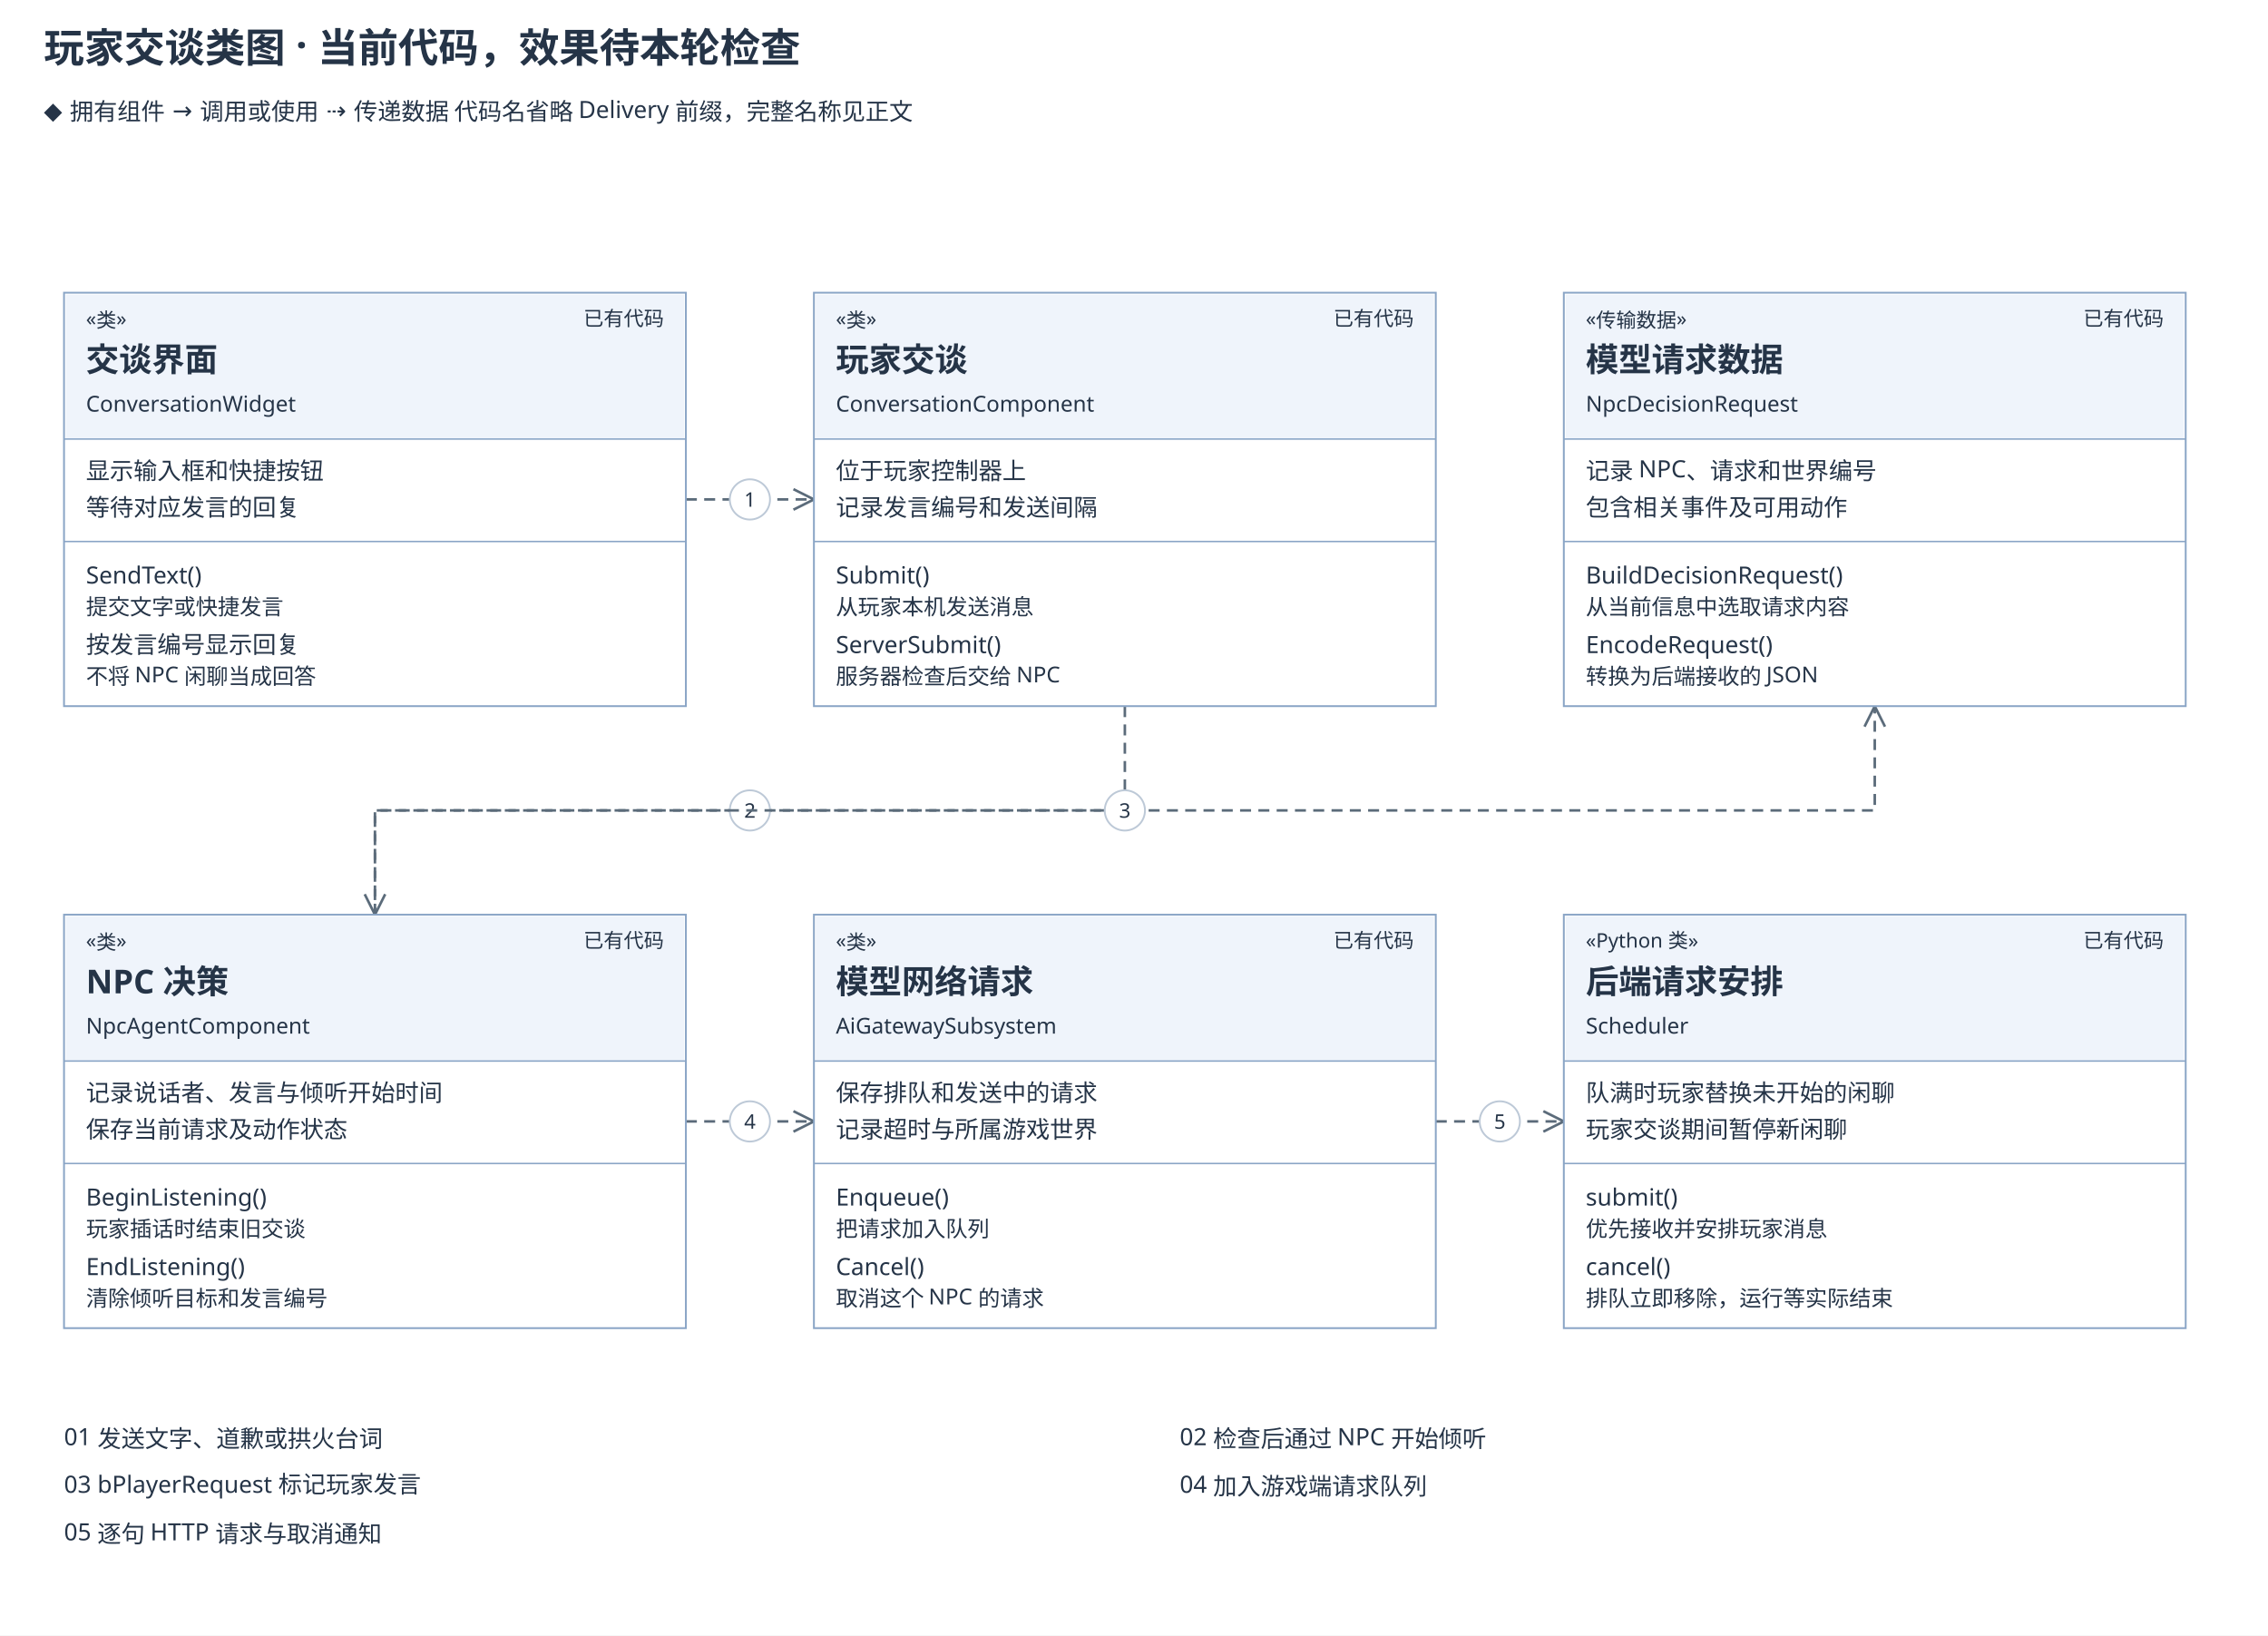
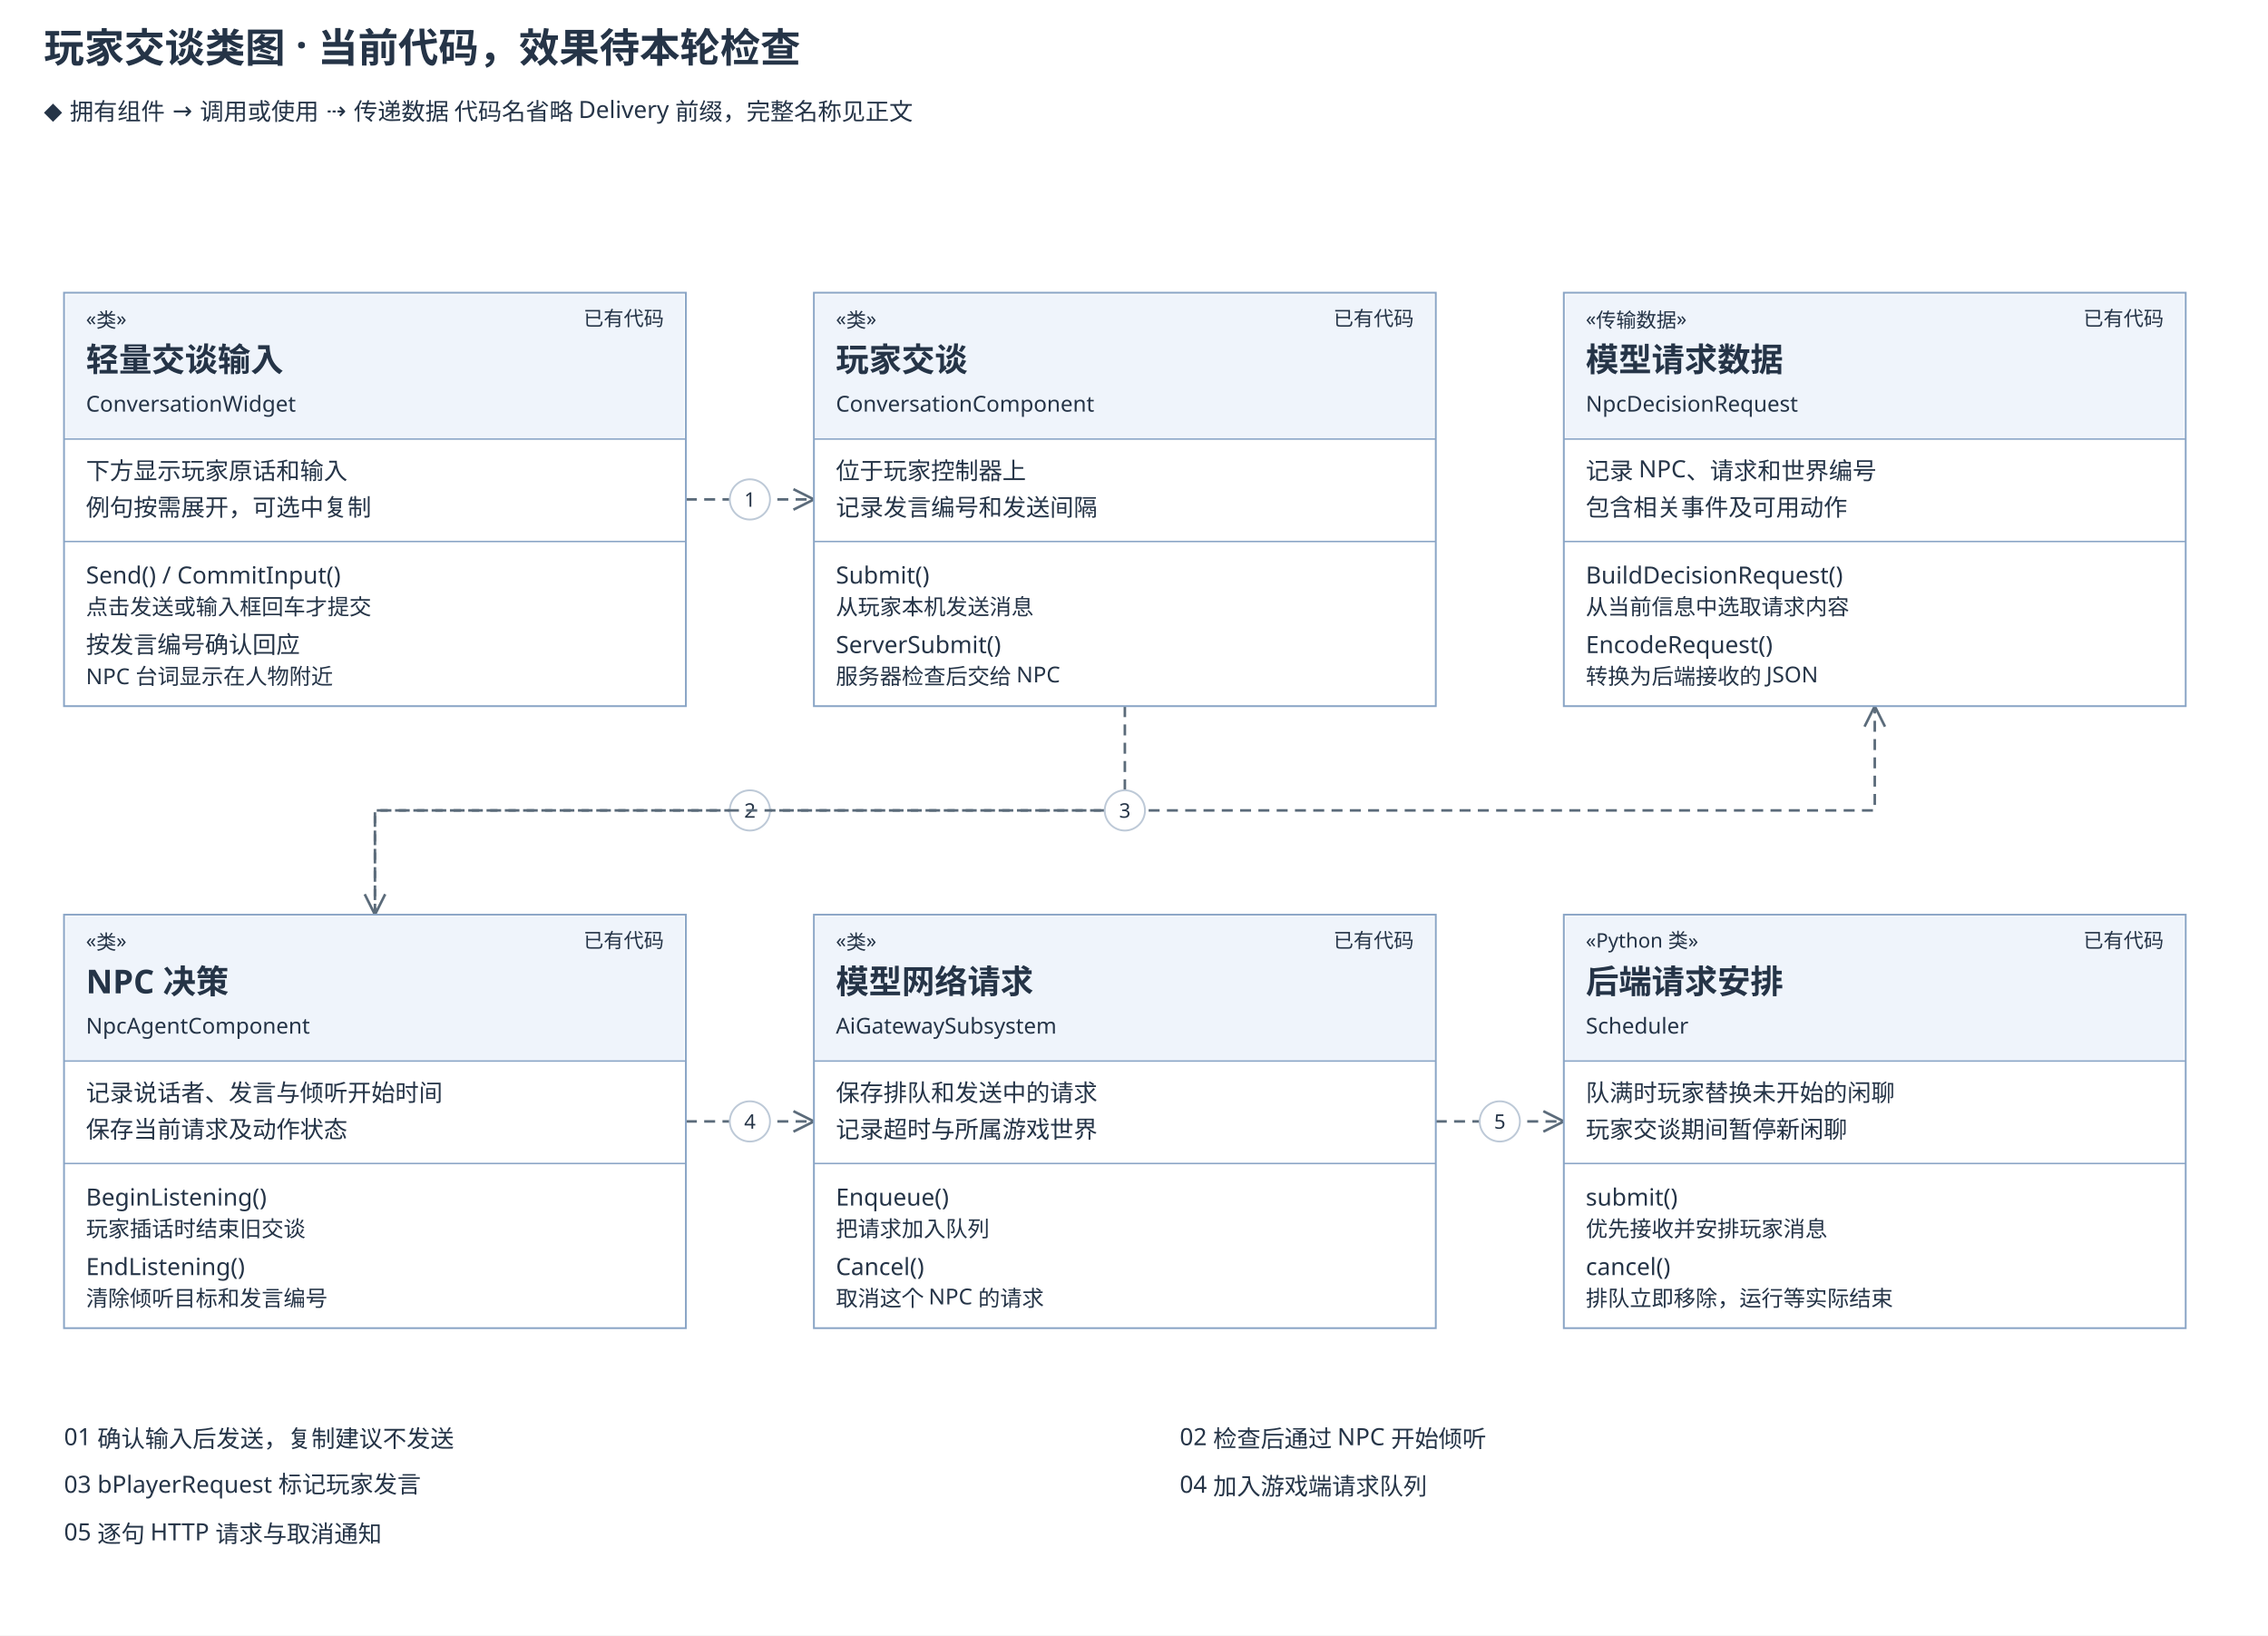
<svg xmlns="http://www.w3.org/2000/svg" width="1240" height="894" viewBox="0 0 1240 894" role="img" aria-label="玩家交谈类图 · 当前代码，效果待本轮检查">
  <defs>
    <marker id="arrow" markerWidth="10" markerHeight="10" refX="9" refY="5" orient="auto">
      <path d="M1 1 L9 5 L1 9" fill="none" stroke="#5b6b7a" />
    </marker>
    <marker id="diamond" markerWidth="14" markerHeight="12" refX="1" refY="6" orient="auto">
      <path d="M1 6 L7 1 L13 6 L7 11 Z" fill="#5b6b7a" />
    </marker>
  </defs>
  <style>text{font-family:'Segoe UI','Microsoft YaHei',sans-serif;fill:#253447} .edge{fill:none;stroke:#5b6b7a;stroke-width:1.4} .lifeline{stroke:#98a5b2;stroke-dasharray:5 5} </style>
  <rect width="100%" height="100%" fill="#fff" />
  <text x="24" y="34" font-size="22" text-anchor="start" font-weight="600">玩家交谈类图 · 当前代码，效果待本轮检查</text>
  <text x="24" y="65" font-size="13" text-anchor="start" font-weight="400">◆ 拥有组件   → 调用或使用   ⇢ 传递数据   代码名省略 Delivery 前缀，完整名称见正文</text>
  <polyline class="edge" points="375,273.0 445,273.0" marker-end="url(#arrow)" stroke-dasharray="6 4" />
  <circle cx="410.0" cy="273.0" r="11" fill="white" stroke="#bdc9d7" />
  <text x="410.0" y="277.0" font-size="11" text-anchor="middle" font-weight="400">1</text>
  <polyline class="edge" points="615.0,386 615.0,443.0 205.0,443.0 205.0,500" marker-end="url(#arrow)" stroke-dasharray="6 4" />
  <circle cx="410.0" cy="443.0" r="11" fill="white" stroke="#bdc9d7" />
  <text x="410.0" y="447.0" font-size="11" text-anchor="middle" font-weight="400">2</text>
  <polyline class="edge" points="205.0,500 205.0,443.0 1025.0,443.0 1025.0,386" marker-end="url(#arrow)" stroke-dasharray="6 4" />
  <circle cx="615.0" cy="443.0" r="11" fill="white" stroke="#bdc9d7" />
  <text x="615.0" y="447.0" font-size="11" text-anchor="middle" font-weight="400">3</text>
  <polyline class="edge" points="375,613.0 445,613.0" marker-end="url(#arrow)" stroke-dasharray="6 4" />
  <circle cx="410.0" cy="613.0" r="11" fill="white" stroke="#bdc9d7" />
  <text x="410.0" y="617.0" font-size="11" text-anchor="middle" font-weight="400">4</text>
  <polyline class="edge" points="785,613.0 855,613.0" marker-end="url(#arrow)" stroke-dasharray="6 4" />
  <circle cx="820.0" cy="613.0" r="11" fill="white" stroke="#bdc9d7" />
  <text x="820.0" y="617.0" font-size="11" text-anchor="middle" font-weight="400">5</text>
  <g data-node="UDeliveryConversationWidget">
    <rect x="35" y="160" width="340" height="226" fill="white" stroke="#8aa5c6" />
    <path d="M36 161 H374 V240 H36 Z" fill="#eff4fb" />
    <text x="47" y="178" font-size="11" text-anchor="start" font-weight="400">«类»</text>
    <text x="363" y="178" font-size="11" text-anchor="end" font-weight="400">已有代码</text>
-     <text x="47" y="203" font-size="18" text-anchor="start" font-weight="600">交谈界面</text>
+     <text x="47" y="203" font-size="18" text-anchor="start" font-weight="600">轻量交谈输入</text>
    <text x="47" y="225" font-size="12" text-anchor="start" font-weight="400">ConversationWidget</text>
    <path d="M35 240 H375 M35 296 H375" stroke="#8aa5c6" stroke-width=".8" />
-     <text x="47" y="262" font-size="13" text-anchor="start" font-weight="400">显示输入框和快捷按钮</text>
-     <text x="47" y="282" font-size="13" text-anchor="start" font-weight="400">等待对应发言的回复</text>
-     <text x="47" y="319" font-size="13" text-anchor="start" font-weight="400">SendText()</text>
-     <text x="47" y="336" font-size="12" text-anchor="start" font-weight="400">提交文字或快捷发言</text>
-     <text x="47" y="357" font-size="13" text-anchor="start" font-weight="400">按发言编号显示回复</text>
-     <text x="47" y="374" font-size="12" text-anchor="start" font-weight="400">不将 NPC 闲聊当成回答</text>
+     <text x="47" y="262" font-size="13" text-anchor="start" font-weight="400">下方显示玩家原话和输入</text>
+     <text x="47" y="282" font-size="13" text-anchor="start" font-weight="400">例句按需展开，可选中复制</text>
+     <text x="47" y="319" font-size="13" text-anchor="start" font-weight="400">Send() / CommitInput()</text>
+     <text x="47" y="336" font-size="12" text-anchor="start" font-weight="400">点击发送或输入框回车才提交</text>
+     <text x="47" y="357" font-size="13" text-anchor="start" font-weight="400">按发言编号确认回应</text>
+     <text x="47" y="374" font-size="12" text-anchor="start" font-weight="400">NPC 台词显示在人物附近</text>
  </g>
  <g data-node="UDeliveryConversationComponent">
    <rect x="445" y="160" width="340" height="226" fill="white" stroke="#8aa5c6" />
    <path d="M446 161 H784 V240 H446 Z" fill="#eff4fb" />
    <text x="457" y="178" font-size="11" text-anchor="start" font-weight="400">«类»</text>
    <text x="773" y="178" font-size="11" text-anchor="end" font-weight="400">已有代码</text>
    <text x="457" y="203" font-size="18" text-anchor="start" font-weight="600">玩家交谈</text>
    <text x="457" y="225" font-size="12" text-anchor="start" font-weight="400">ConversationComponent</text>
    <path d="M445 240 H785 M445 296 H785" stroke="#8aa5c6" stroke-width=".8" />
    <text x="457" y="262" font-size="13" text-anchor="start" font-weight="400">位于玩家控制器上</text>
    <text x="457" y="282" font-size="13" text-anchor="start" font-weight="400">记录发言编号和发送间隔</text>
    <text x="457" y="319" font-size="13" text-anchor="start" font-weight="400">Submit()</text>
    <text x="457" y="336" font-size="12" text-anchor="start" font-weight="400">从玩家本机发送消息</text>
    <text x="457" y="357" font-size="13" text-anchor="start" font-weight="400">ServerSubmit()</text>
    <text x="457" y="374" font-size="12" text-anchor="start" font-weight="400">服务器检查后交给 NPC</text>
  </g>
  <g data-node="FDeliveryNpcDecisionRequest">
    <rect x="855" y="160" width="340" height="226" fill="white" stroke="#8aa5c6" />
    <path d="M856 161 H1194 V240 H856 Z" fill="#eff4fb" />
    <text x="867" y="178" font-size="11" text-anchor="start" font-weight="400">«传输数据»</text>
    <text x="1183" y="178" font-size="11" text-anchor="end" font-weight="400">已有代码</text>
    <text x="867" y="203" font-size="18" text-anchor="start" font-weight="600">模型请求数据</text>
    <text x="867" y="225" font-size="12" text-anchor="start" font-weight="400">NpcDecisionRequest</text>
    <path d="M855 240 H1195 M855 296 H1195" stroke="#8aa5c6" stroke-width=".8" />
    <text x="867" y="262" font-size="13" text-anchor="start" font-weight="400">记录 NPC、请求和世界编号</text>
    <text x="867" y="282" font-size="13" text-anchor="start" font-weight="400">包含相关事件及可用动作</text>
    <text x="867" y="319" font-size="13" text-anchor="start" font-weight="400">BuildDecisionRequest()</text>
    <text x="867" y="336" font-size="12" text-anchor="start" font-weight="400">从当前信息中选取请求内容</text>
    <text x="867" y="357" font-size="13" text-anchor="start" font-weight="400">EncodeRequest()</text>
    <text x="867" y="374" font-size="12" text-anchor="start" font-weight="400">转换为后端接收的 JSON</text>
  </g>
  <g data-node="UDeliveryNpcAgentComponent">
    <rect x="35" y="500" width="340" height="226" fill="white" stroke="#8aa5c6" />
    <path d="M36 501 H374 V580 H36 Z" fill="#eff4fb" />
    <text x="47" y="518" font-size="11" text-anchor="start" font-weight="400">«类»</text>
    <text x="363" y="518" font-size="11" text-anchor="end" font-weight="400">已有代码</text>
    <text x="47" y="543" font-size="18" text-anchor="start" font-weight="600">NPC 决策</text>
    <text x="47" y="565" font-size="12" text-anchor="start" font-weight="400">NpcAgentComponent</text>
    <path d="M35 580 H375 M35 636 H375" stroke="#8aa5c6" stroke-width=".8" />
    <text x="47" y="602" font-size="13" text-anchor="start" font-weight="400">记录说话者、发言与倾听开始时间</text>
    <text x="47" y="622" font-size="13" text-anchor="start" font-weight="400">保存当前请求及动作状态</text>
    <text x="47" y="659" font-size="13" text-anchor="start" font-weight="400">BeginListening()</text>
    <text x="47" y="676" font-size="12" text-anchor="start" font-weight="400">玩家插话时结束旧交谈</text>
    <text x="47" y="697" font-size="13" text-anchor="start" font-weight="400">EndListening()</text>
    <text x="47" y="714" font-size="12" text-anchor="start" font-weight="400">清除倾听目标和发言编号</text>
  </g>
  <g data-node="UDeliveryAiGatewaySubsystem">
    <rect x="445" y="500" width="340" height="226" fill="white" stroke="#8aa5c6" />
    <path d="M446 501 H784 V580 H446 Z" fill="#eff4fb" />
    <text x="457" y="518" font-size="11" text-anchor="start" font-weight="400">«类»</text>
    <text x="773" y="518" font-size="11" text-anchor="end" font-weight="400">已有代码</text>
    <text x="457" y="543" font-size="18" text-anchor="start" font-weight="600">模型网络请求</text>
    <text x="457" y="565" font-size="12" text-anchor="start" font-weight="400">AiGatewaySubsystem</text>
    <path d="M445 580 H785 M445 636 H785" stroke="#8aa5c6" stroke-width=".8" />
    <text x="457" y="602" font-size="13" text-anchor="start" font-weight="400">保存排队和发送中的请求</text>
    <text x="457" y="622" font-size="13" text-anchor="start" font-weight="400">记录超时与所属游戏世界</text>
    <text x="457" y="659" font-size="13" text-anchor="start" font-weight="400">Enqueue()</text>
    <text x="457" y="676" font-size="12" text-anchor="start" font-weight="400">把请求加入队列</text>
    <text x="457" y="697" font-size="13" text-anchor="start" font-weight="400">Cancel()</text>
    <text x="457" y="714" font-size="12" text-anchor="start" font-weight="400">取消这个 NPC 的请求</text>
  </g>
  <g data-node="Scheduler">
    <rect x="855" y="500" width="340" height="226" fill="white" stroke="#8aa5c6" />
    <path d="M856 501 H1194 V580 H856 Z" fill="#eff4fb" />
    <text x="867" y="518" font-size="11" text-anchor="start" font-weight="400">«Python 类»</text>
    <text x="1183" y="518" font-size="11" text-anchor="end" font-weight="400">已有代码</text>
    <text x="867" y="543" font-size="18" text-anchor="start" font-weight="600">后端请求安排</text>
    <text x="867" y="565" font-size="12" text-anchor="start" font-weight="400">Scheduler</text>
    <path d="M855 580 H1195 M855 636 H1195" stroke="#8aa5c6" stroke-width=".8" />
    <text x="867" y="602" font-size="13" text-anchor="start" font-weight="400">队满时玩家替换未开始的闲聊</text>
    <text x="867" y="622" font-size="13" text-anchor="start" font-weight="400">玩家交谈期间暂停新闲聊</text>
    <text x="867" y="659" font-size="13" text-anchor="start" font-weight="400">submit()</text>
    <text x="867" y="676" font-size="12" text-anchor="start" font-weight="400">优先接收并安排玩家消息</text>
    <text x="867" y="697" font-size="13" text-anchor="start" font-weight="400">cancel()</text>
    <text x="867" y="714" font-size="12" text-anchor="start" font-weight="400">排队立即移除，运行等实际结束</text>
  </g>
-   <text x="35" y="790" font-size="13" text-anchor="start" font-weight="400">01  发送文字、道歉或拱火台词</text>
+   <text x="35" y="790" font-size="13" text-anchor="start" font-weight="400">01  确认输入后发送，复制建议不发送</text>
  <text x="645" y="790" font-size="13" text-anchor="start" font-weight="400">02  检查后通过 NPC 开始倾听</text>
  <text x="35" y="816" font-size="13" text-anchor="start" font-weight="400">03  bPlayerRequest 标记玩家发言</text>
  <text x="645" y="816" font-size="13" text-anchor="start" font-weight="400">04  加入游戏端请求队列</text>
  <text x="35" y="842" font-size="13" text-anchor="start" font-weight="400">05  逐句 HTTP 请求与取消通知</text>
</svg>
